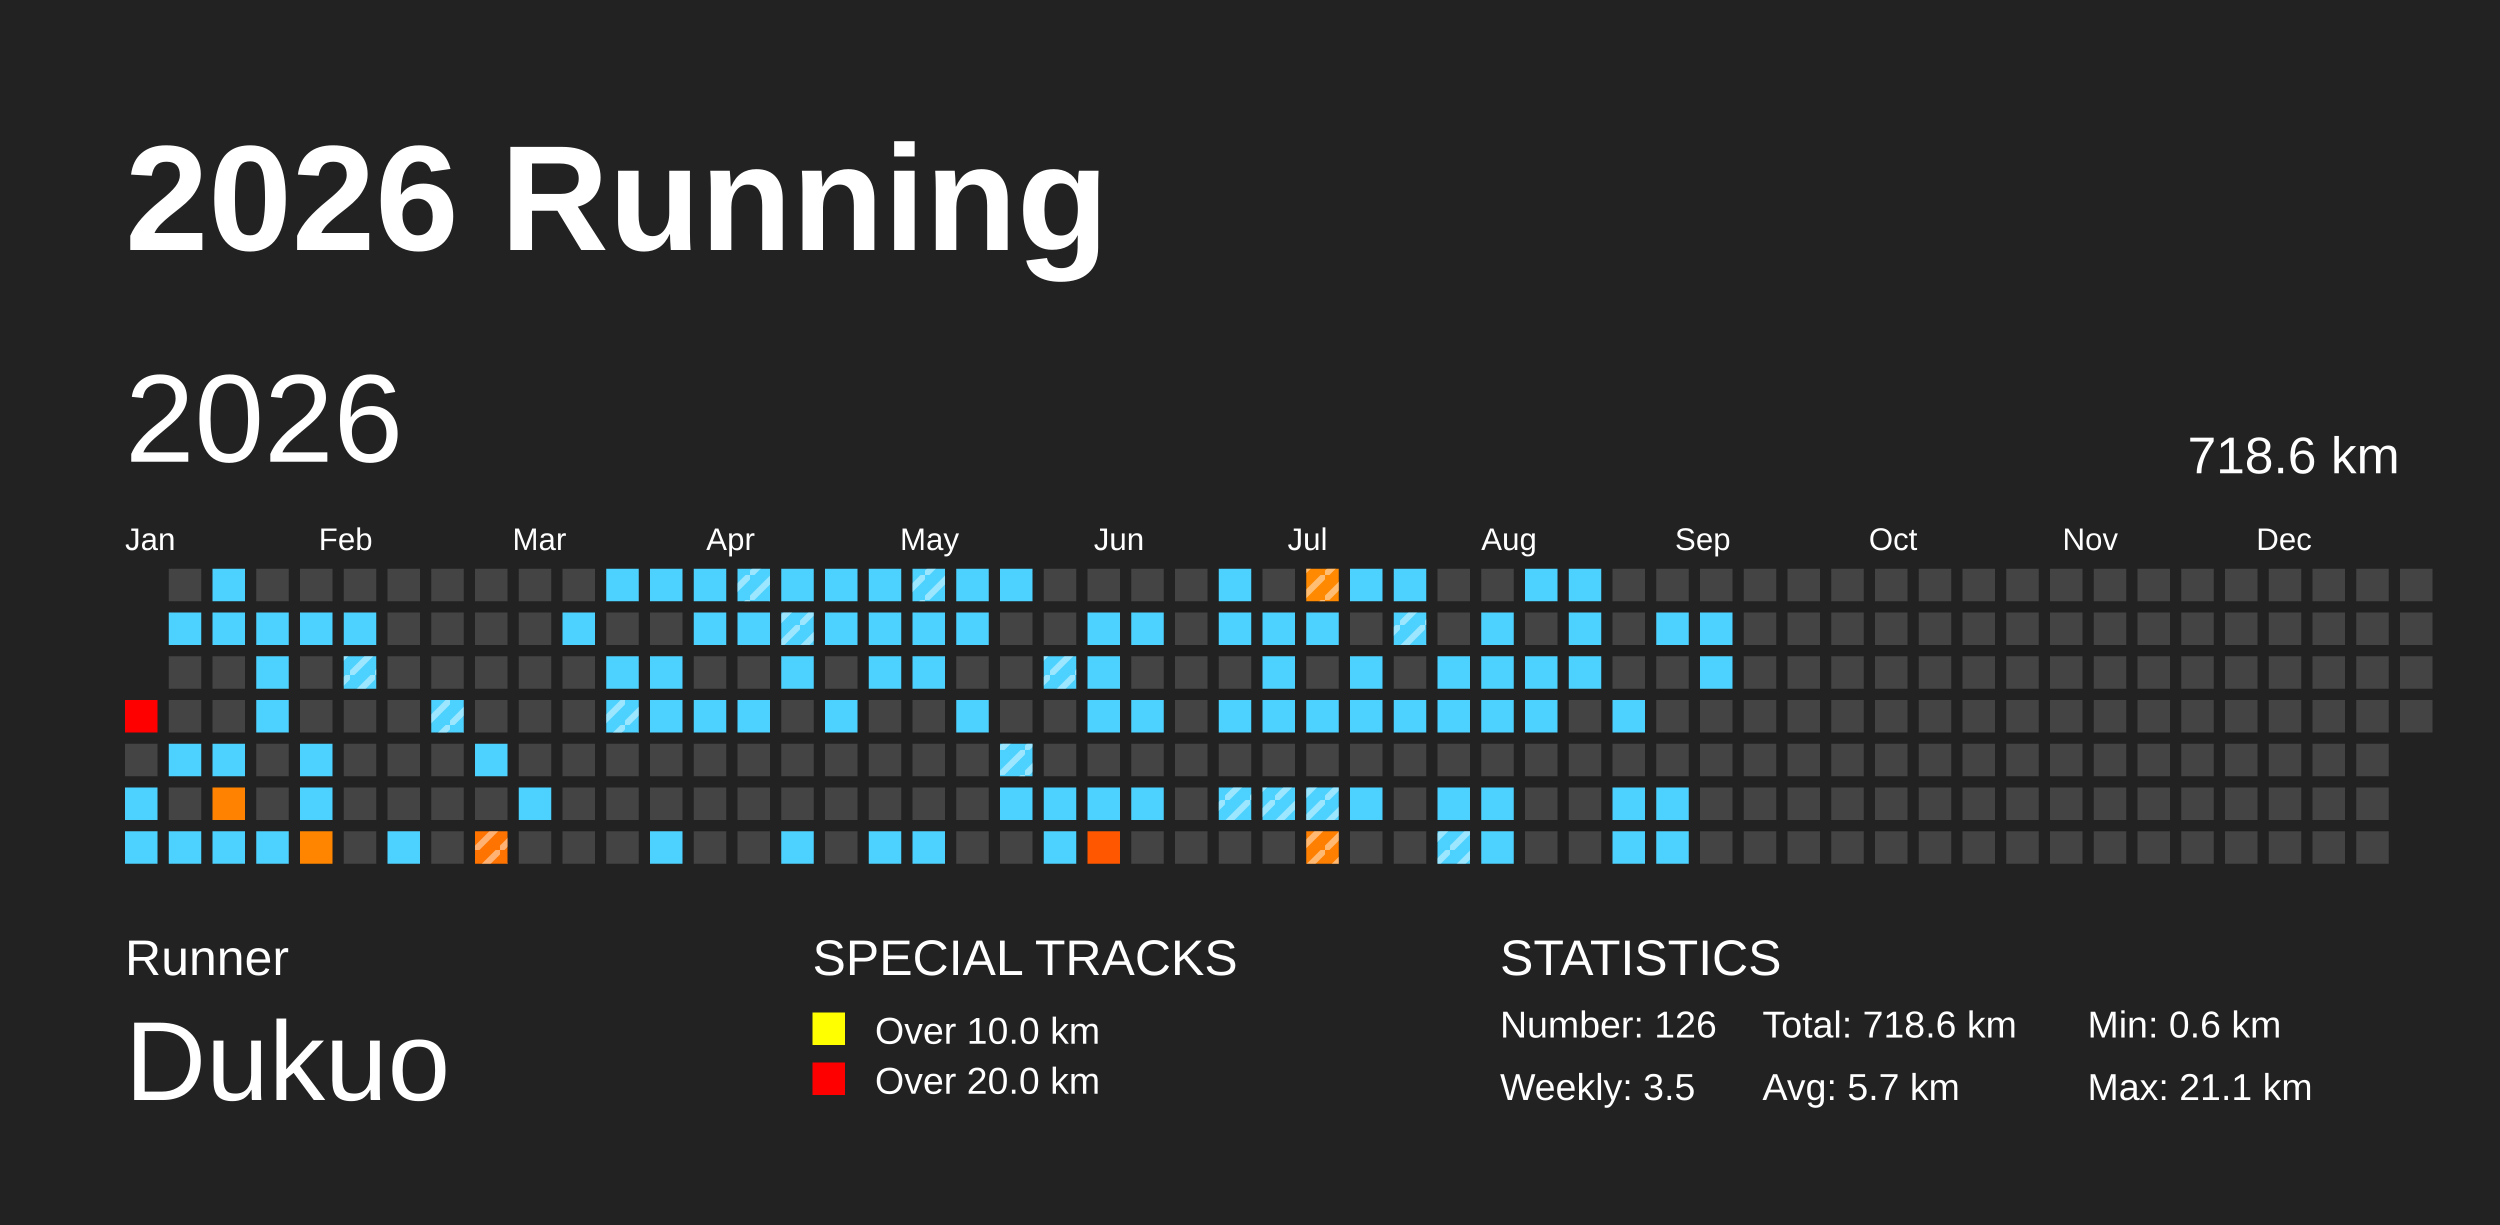
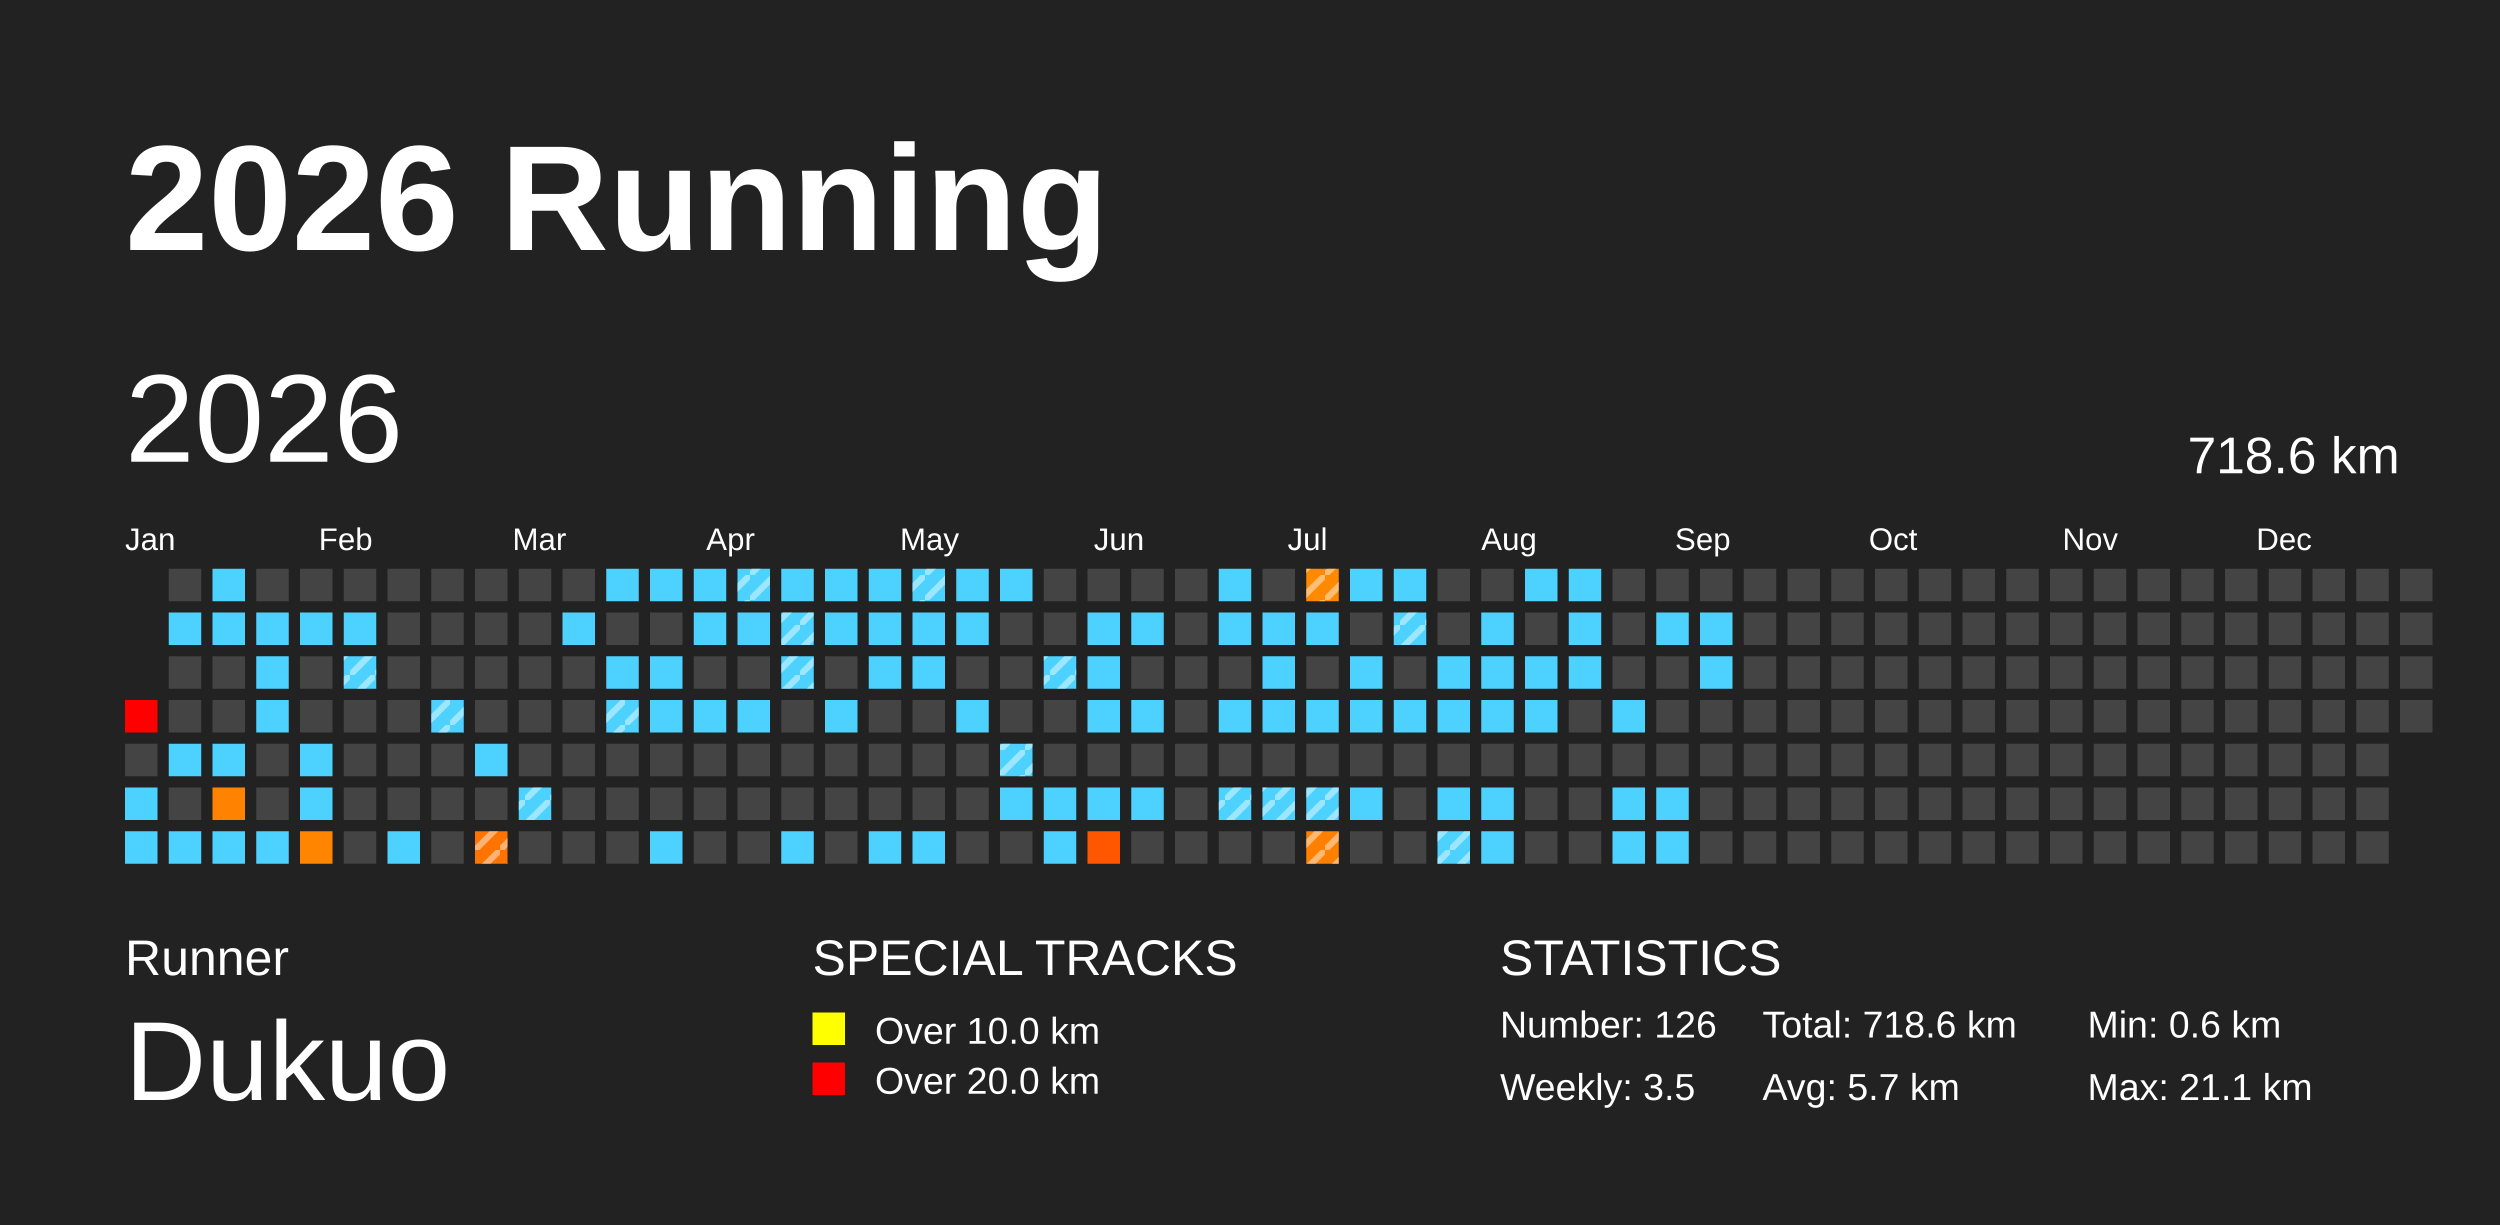
<svg xmlns="http://www.w3.org/2000/svg" baseProfile="full" height="98mm" version="1.1" viewBox="0,0,200,98" width="200mm">
  <defs>
    <pattern height="2" id="indoor-stripe" patternUnits="userSpaceOnUse" width="2">
      <line stroke="white" stroke-opacity="0.45" stroke-width="0.5" x1="0" x2="2" y1="2" y2="0" />
    </pattern>
  </defs>
  <rect fill="#222222" height="98" width="200" x="0" y="0" />
  <text fill="#FFFFFF" style="font-size:12px; font-family:Arial; font-weight:bold;" x="10" y="20">2026 Running</text>
  <text fill="#FFFFFF" style="font-size:4px; font-family:Arial" x="10" y="78">Runner</text>
  <text fill="#FFFFFF" style="font-size:9px; font-family:Arial" x="10" y="88">Dukuo</text>
  <text fill="#FFFFFF" style="font-size:4px; font-family:Arial" x="65" y="78">SPECIAL TRACKS</text>
  <rect fill="yellow" height="2.6" width="2.6" x="65" y="81" />
  <text fill="#FFFFFF" style="font-size:3px; font-family:Arial" x="70" y="83.5">Over 10.0 km</text>
  <rect fill="red" height="2.6" width="2.6" x="65" y="85" />
  <text fill="#FFFFFF" style="font-size:3px; font-family:Arial" x="70" y="87.5">Over 20.0 km</text>
  <text fill="#FFFFFF" style="font-size:4px; font-family:Arial" x="120" y="78">STATISTICS</text>
  <text fill="#FFFFFF" style="font-size:3px; font-family:Arial" x="120" y="83">Number: 126</text>
  <text fill="#FFFFFF" style="font-size:3px; font-family:Arial" x="120" y="88">Weekly: 3.5</text>
  <text fill="#FFFFFF" style="font-size:3px; font-family:Arial" x="141" y="83">Total: 718.6 km</text>
  <text fill="#FFFFFF" style="font-size:3px; font-family:Arial" x="141" y="88">Avg: 5.7 km</text>
  <text fill="#FFFFFF" style="font-size:3px; font-family:Arial" x="167" y="83">Min: 0.6 km</text>
  <text fill="#FFFFFF" style="font-size:3px; font-family:Arial" x="167" y="88">Max: 21.1 km</text>
  <text dominant-baseline="hanging" fill="#FFFFFF" style="font-size:10.0px; font-family:Arial;" x="10" y="30">2026</text>
  <text dominant-baseline="hanging" fill="#FFFFFF" style="font-size:4.125px; font-family:Arial;" x="175" y="35">718.6 km</text>
  <text fill="#FFFFFF" style="font-size:2.5px; font-family:Arial" x="10.0" y="44">Jan</text>
  <text fill="#FFFFFF" style="font-size:2.5px; font-family:Arial" x="25.5" y="44">Feb</text>
  <text fill="#FFFFFF" style="font-size:2.5px; font-family:Arial" x="41.0" y="44">Mar</text>
  <text fill="#FFFFFF" style="font-size:2.5px; font-family:Arial" x="56.5" y="44">Apr</text>
  <text fill="#FFFFFF" style="font-size:2.5px; font-family:Arial" x="72.0" y="44">May</text>
  <text fill="#FFFFFF" style="font-size:2.5px; font-family:Arial" x="87.5" y="44">Jun</text>
  <text fill="#FFFFFF" style="font-size:2.5px; font-family:Arial" x="103.0" y="44">Jul</text>
  <text fill="#FFFFFF" style="font-size:2.5px; font-family:Arial" x="118.5" y="44">Aug</text>
  <text fill="#FFFFFF" style="font-size:2.5px; font-family:Arial" x="134.0" y="44">Sep</text>
  <text fill="#FFFFFF" style="font-size:2.5px; font-family:Arial" x="149.5" y="44">Oct</text>
  <text fill="#FFFFFF" style="font-size:2.5px; font-family:Arial" x="165.0" y="44">Nov</text>
  <text fill="#FFFFFF" style="font-size:2.5px; font-family:Arial" x="180.5" y="44">Dec</text>
  <rect fill="red" height="2.6" width="2.6" x="10.0" y="56.0" />
  <rect fill="#444444" height="2.6" width="2.6" x="10.0" y="59.5" />
  <rect fill="#4dd2ff" height="2.6" width="2.6" x="10.0" y="63.0" />
  <rect fill="#4dd2ff" height="2.6" width="2.6" x="10.0" y="66.5" />
  <rect fill="#444444" height="2.6" width="2.6" x="13.5" y="45.5" />
  <rect fill="#4dd2ff" height="2.6" width="2.6" x="13.5" y="49.0" />
  <rect fill="#444444" height="2.6" width="2.6" x="13.5" y="52.5" />
  <rect fill="#444444" height="2.6" width="2.6" x="13.5" y="56.0" />
  <rect fill="#4dd2ff" height="2.6" width="2.6" x="13.5" y="59.5" />
  <rect fill="#444444" height="2.6" width="2.6" x="13.5" y="63.0" />
  <rect fill="#4dd2ff" height="2.6" width="2.6" x="13.5" y="66.5" />
  <rect fill="#4dd2ff" height="2.6" width="2.6" x="17.0" y="45.5" />
  <rect fill="#4dd2ff" height="2.6" width="2.6" x="17.0" y="49.0" />
  <rect fill="#444444" height="2.6" width="2.6" x="17.0" y="52.5" />
  <rect fill="#444444" height="2.6" width="2.6" x="17.0" y="56.0" />
  <rect fill="#4dd2ff" height="2.6" width="2.6" x="17.0" y="59.5" />
  <rect fill="#ff8300" height="2.6" width="2.6" x="17.0" y="63.0" />
  <rect fill="#4dd2ff" height="2.6" width="2.6" x="17.0" y="66.5" />
  <rect fill="#444444" height="2.6" width="2.6" x="20.5" y="45.5" />
  <rect fill="#4dd2ff" height="2.6" width="2.6" x="20.5" y="49.0" />
  <rect fill="#4dd2ff" height="2.6" width="2.6" x="20.5" y="52.5" />
  <rect fill="#4dd2ff" height="2.6" width="2.6" x="20.5" y="56.0" />
  <rect fill="#444444" height="2.6" width="2.6" x="20.5" y="59.5" />
  <rect fill="#444444" height="2.6" width="2.6" x="20.5" y="63.0" />
  <rect fill="#4dd2ff" height="2.6" width="2.6" x="20.5" y="66.5" />
  <rect fill="#444444" height="2.6" width="2.6" x="24.0" y="45.5" />
  <rect fill="#4dd2ff" height="2.6" width="2.6" x="24.0" y="49.0" />
  <rect fill="#444444" height="2.6" width="2.6" x="24.0" y="52.5" />
  <rect fill="#444444" height="2.6" width="2.6" x="24.0" y="56.0" />
  <rect fill="#4dd2ff" height="2.6" width="2.6" x="24.0" y="59.5" />
  <rect fill="#4dd2ff" height="2.6" width="2.6" x="24.0" y="63.0" />
  <rect fill="#ff8500" height="2.6" width="2.6" x="24.0" y="66.5" />
  <rect fill="#444444" height="2.6" width="2.6" x="27.5" y="45.5" />
  <rect fill="#4dd2ff" height="2.6" width="2.6" x="27.5" y="49.0" />
  <rect fill="#4dd2ff" height="2.6" width="2.6" x="27.5" y="52.5" />
  <rect fill="url(#indoor-stripe)" height="2.6" style="pointer-events: none;" width="2.6" x="27.5" y="52.5" />
  <rect fill="#444444" height="2.6" width="2.6" x="27.5" y="56.0" />
  <rect fill="#444444" height="2.6" width="2.6" x="27.5" y="59.5" />
  <rect fill="#444444" height="2.6" width="2.6" x="27.5" y="63.0" />
  <rect fill="#444444" height="2.6" width="2.6" x="27.5" y="66.5" />
  <rect fill="#444444" height="2.6" width="2.6" x="31.0" y="45.5" />
  <rect fill="#444444" height="2.6" width="2.6" x="31.0" y="49.0" />
  <rect fill="#444444" height="2.6" width="2.6" x="31.0" y="52.5" />
  <rect fill="#444444" height="2.6" width="2.6" x="31.0" y="56.0" />
  <rect fill="#444444" height="2.6" width="2.6" x="31.0" y="59.5" />
  <rect fill="#444444" height="2.6" width="2.6" x="31.0" y="63.0" />
  <rect fill="#4dd2ff" height="2.6" width="2.6" x="31.0" y="66.5" />
  <rect fill="#444444" height="2.6" width="2.6" x="34.5" y="45.5" />
  <rect fill="#444444" height="2.6" width="2.6" x="34.5" y="49.0" />
  <rect fill="#444444" height="2.6" width="2.6" x="34.5" y="52.5" />
  <rect fill="#4dd2ff" height="2.6" width="2.6" x="34.5" y="56.0" />
  <rect fill="url(#indoor-stripe)" height="2.6" style="pointer-events: none;" width="2.6" x="34.5" y="56.0" />
  <rect fill="#444444" height="2.6" width="2.6" x="34.5" y="59.5" />
  <rect fill="#444444" height="2.6" width="2.6" x="34.5" y="63.0" />
  <rect fill="#444444" height="2.6" width="2.6" x="34.5" y="66.5" />
  <rect fill="#444444" height="2.6" width="2.6" x="38.0" y="45.5" />
  <rect fill="#444444" height="2.6" width="2.6" x="38.0" y="49.0" />
  <rect fill="#444444" height="2.6" width="2.6" x="38.0" y="52.5" />
  <rect fill="#444444" height="2.6" width="2.6" x="38.0" y="56.0" />
  <rect fill="#4dd2ff" height="2.6" width="2.6" x="38.0" y="59.5" />
  <rect fill="#444444" height="2.6" width="2.6" x="38.0" y="63.0" />
  <rect fill="#ff7300" height="2.6" width="2.6" x="38.0" y="66.5" />
  <rect fill="url(#indoor-stripe)" height="2.6" style="pointer-events: none;" width="2.6" x="38.0" y="66.5" />
  <rect fill="#444444" height="2.6" width="2.6" x="41.5" y="45.5" />
  <rect fill="#444444" height="2.6" width="2.6" x="41.5" y="49.0" />
  <rect fill="#444444" height="2.6" width="2.6" x="41.5" y="52.5" />
  <rect fill="#444444" height="2.6" width="2.6" x="41.5" y="56.0" />
  <rect fill="#444444" height="2.6" width="2.6" x="41.5" y="59.5" />
  <rect fill="#4dd2ff" height="2.6" width="2.6" x="41.5" y="63.0" />
+   <rect fill="url(#indoor-stripe)" height="2.6" style="pointer-events: none;" width="2.6" x="41.5" y="63.0" />
  <rect fill="#444444" height="2.6" width="2.6" x="41.5" y="66.5" />
  <rect fill="#444444" height="2.6" width="2.6" x="45.0" y="45.5" />
  <rect fill="#4dd2ff" height="2.6" width="2.6" x="45.0" y="49.0" />
  <rect fill="#444444" height="2.6" width="2.6" x="45.0" y="52.5" />
  <rect fill="#444444" height="2.6" width="2.6" x="45.0" y="56.0" />
  <rect fill="#444444" height="2.6" width="2.6" x="45.0" y="59.5" />
  <rect fill="#444444" height="2.6" width="2.6" x="45.0" y="63.0" />
  <rect fill="#444444" height="2.6" width="2.6" x="45.0" y="66.5" />
  <rect fill="#4dd2ff" height="2.6" width="2.6" x="48.5" y="45.5" />
  <rect fill="#444444" height="2.6" width="2.6" x="48.5" y="49.0" />
  <rect fill="#4dd2ff" height="2.6" width="2.6" x="48.5" y="52.5" />
  <rect fill="#4dd2ff" height="2.6" width="2.6" x="48.5" y="56.0" />
  <rect fill="url(#indoor-stripe)" height="2.6" style="pointer-events: none;" width="2.6" x="48.5" y="56.0" />
  <rect fill="#444444" height="2.6" width="2.6" x="48.5" y="59.5" />
  <rect fill="#444444" height="2.6" width="2.6" x="48.5" y="63.0" />
  <rect fill="#444444" height="2.6" width="2.6" x="48.5" y="66.5" />
  <rect fill="#4dd2ff" height="2.6" width="2.6" x="52.0" y="45.5" />
  <rect fill="#444444" height="2.6" width="2.6" x="52.0" y="49.0" />
  <rect fill="#4dd2ff" height="2.6" width="2.6" x="52.0" y="52.5" />
  <rect fill="#4dd2ff" height="2.6" width="2.6" x="52.0" y="56.0" />
  <rect fill="#444444" height="2.6" width="2.6" x="52.0" y="59.5" />
  <rect fill="#444444" height="2.6" width="2.6" x="52.0" y="63.0" />
  <rect fill="#4dd2ff" height="2.6" width="2.6" x="52.0" y="66.5" />
  <rect fill="#4dd2ff" height="2.6" width="2.6" x="55.5" y="45.5" />
  <rect fill="#4dd2ff" height="2.6" width="2.6" x="55.5" y="49.0" />
  <rect fill="#444444" height="2.6" width="2.6" x="55.5" y="52.5" />
  <rect fill="#4dd2ff" height="2.6" width="2.6" x="55.5" y="56.0" />
  <rect fill="#444444" height="2.6" width="2.6" x="55.5" y="59.5" />
  <rect fill="#444444" height="2.6" width="2.6" x="55.5" y="63.0" />
  <rect fill="#444444" height="2.6" width="2.6" x="55.5" y="66.5" />
  <rect fill="#4dd2ff" height="2.6" width="2.6" x="59.0" y="45.5" />
  <rect fill="url(#indoor-stripe)" height="2.6" style="pointer-events: none;" width="2.6" x="59.0" y="45.5" />
  <rect fill="#4dd2ff" height="2.6" width="2.6" x="59.0" y="49.0" />
  <rect fill="#444444" height="2.6" width="2.6" x="59.0" y="52.5" />
  <rect fill="#4dd2ff" height="2.6" width="2.6" x="59.0" y="56.0" />
  <rect fill="#444444" height="2.6" width="2.6" x="59.0" y="59.5" />
  <rect fill="#444444" height="2.6" width="2.6" x="59.0" y="63.0" />
  <rect fill="#444444" height="2.6" width="2.6" x="59.0" y="66.5" />
  <rect fill="#4dd2ff" height="2.6" width="2.6" x="62.5" y="45.5" />
  <rect fill="#4dd2ff" height="2.6" width="2.6" x="62.5" y="49.0" />
  <rect fill="url(#indoor-stripe)" height="2.6" style="pointer-events: none;" width="2.6" x="62.5" y="49.0" />
  <rect fill="#4dd2ff" height="2.6" width="2.6" x="62.5" y="52.5" />
+   <rect fill="url(#indoor-stripe)" height="2.6" style="pointer-events: none;" width="2.6" x="62.5" y="52.5" />
  <rect fill="#444444" height="2.6" width="2.6" x="62.5" y="56.0" />
  <rect fill="#444444" height="2.6" width="2.6" x="62.5" y="59.5" />
  <rect fill="#444444" height="2.6" width="2.6" x="62.5" y="63.0" />
  <rect fill="#4dd2ff" height="2.6" width="2.6" x="62.5" y="66.5" />
  <rect fill="#4dd2ff" height="2.6" width="2.6" x="66.0" y="45.5" />
  <rect fill="#4dd2ff" height="2.6" width="2.6" x="66.0" y="49.0" />
  <rect fill="#444444" height="2.6" width="2.6" x="66.0" y="52.5" />
  <rect fill="#4dd2ff" height="2.6" width="2.6" x="66.0" y="56.0" />
  <rect fill="#444444" height="2.6" width="2.6" x="66.0" y="59.5" />
  <rect fill="#444444" height="2.6" width="2.6" x="66.0" y="63.0" />
  <rect fill="#444444" height="2.6" width="2.6" x="66.0" y="66.5" />
  <rect fill="#4dd2ff" height="2.6" width="2.6" x="69.5" y="45.5" />
  <rect fill="#4dd2ff" height="2.6" width="2.6" x="69.5" y="49.0" />
  <rect fill="#4dd2ff" height="2.6" width="2.6" x="69.5" y="52.5" />
  <rect fill="#444444" height="2.6" width="2.6" x="69.5" y="56.0" />
  <rect fill="#444444" height="2.6" width="2.6" x="69.5" y="59.5" />
  <rect fill="#444444" height="2.6" width="2.6" x="69.5" y="63.0" />
  <rect fill="#4dd2ff" height="2.6" width="2.6" x="69.5" y="66.5" />
  <rect fill="#4dd2ff" height="2.6" width="2.6" x="73.0" y="45.5" />
  <rect fill="url(#indoor-stripe)" height="2.6" style="pointer-events: none;" width="2.6" x="73.0" y="45.5" />
  <rect fill="#4dd2ff" height="2.6" width="2.6" x="73.0" y="49.0" />
  <rect fill="#4dd2ff" height="2.6" width="2.6" x="73.0" y="52.5" />
  <rect fill="#444444" height="2.6" width="2.6" x="73.0" y="56.0" />
  <rect fill="#444444" height="2.6" width="2.6" x="73.0" y="59.5" />
  <rect fill="#444444" height="2.6" width="2.6" x="73.0" y="63.0" />
  <rect fill="#4dd2ff" height="2.6" width="2.6" x="73.0" y="66.5" />
  <rect fill="#4dd2ff" height="2.6" width="2.6" x="76.5" y="45.5" />
  <rect fill="#4dd2ff" height="2.6" width="2.6" x="76.5" y="49.0" />
  <rect fill="#444444" height="2.6" width="2.6" x="76.5" y="52.5" />
  <rect fill="#4dd2ff" height="2.6" width="2.6" x="76.5" y="56.0" />
  <rect fill="#444444" height="2.6" width="2.6" x="76.5" y="59.5" />
  <rect fill="#444444" height="2.6" width="2.6" x="76.5" y="63.0" />
  <rect fill="#444444" height="2.6" width="2.6" x="76.5" y="66.5" />
  <rect fill="#4dd2ff" height="2.6" width="2.6" x="80.0" y="45.5" />
  <rect fill="#444444" height="2.6" width="2.6" x="80.0" y="49.0" />
  <rect fill="#444444" height="2.6" width="2.6" x="80.0" y="52.5" />
  <rect fill="#444444" height="2.6" width="2.6" x="80.0" y="56.0" />
  <rect fill="#4dd2ff" height="2.6" width="2.6" x="80.0" y="59.5" />
  <rect fill="url(#indoor-stripe)" height="2.6" style="pointer-events: none;" width="2.6" x="80.0" y="59.5" />
  <rect fill="#4dd2ff" height="2.6" width="2.6" x="80.0" y="63.0" />
  <rect fill="#444444" height="2.6" width="2.6" x="80.0" y="66.5" />
  <rect fill="#444444" height="2.6" width="2.6" x="83.5" y="45.5" />
  <rect fill="#444444" height="2.6" width="2.6" x="83.5" y="49.0" />
  <rect fill="#4dd2ff" height="2.6" width="2.6" x="83.5" y="52.5" />
  <rect fill="url(#indoor-stripe)" height="2.6" style="pointer-events: none;" width="2.6" x="83.5" y="52.5" />
  <rect fill="#444444" height="2.6" width="2.6" x="83.5" y="56.0" />
  <rect fill="#444444" height="2.6" width="2.6" x="83.5" y="59.5" />
  <rect fill="#4dd2ff" height="2.6" width="2.6" x="83.5" y="63.0" />
  <rect fill="#4dd2ff" height="2.6" width="2.6" x="83.5" y="66.5" />
  <rect fill="#444444" height="2.6" width="2.6" x="87.0" y="45.5" />
  <rect fill="#4dd2ff" height="2.6" width="2.6" x="87.0" y="49.0" />
  <rect fill="#4dd2ff" height="2.6" width="2.6" x="87.0" y="52.5" />
  <rect fill="#4dd2ff" height="2.6" width="2.6" x="87.0" y="56.0" />
  <rect fill="#444444" height="2.6" width="2.6" x="87.0" y="59.5" />
  <rect fill="#4dd2ff" height="2.6" width="2.6" x="87.0" y="63.0" />
  <rect fill="#ff5700" height="2.6" width="2.6" x="87.0" y="66.5" />
  <rect fill="#444444" height="2.6" width="2.6" x="90.5" y="45.5" />
  <rect fill="#4dd2ff" height="2.6" width="2.6" x="90.5" y="49.0" />
  <rect fill="#444444" height="2.6" width="2.6" x="90.5" y="52.5" />
  <rect fill="#4dd2ff" height="2.6" width="2.6" x="90.5" y="56.0" />
  <rect fill="#444444" height="2.6" width="2.6" x="90.5" y="59.5" />
  <rect fill="#4dd2ff" height="2.6" width="2.6" x="90.5" y="63.0" />
  <rect fill="#444444" height="2.6" width="2.6" x="90.5" y="66.5" />
  <rect fill="#444444" height="2.6" width="2.6" x="94.0" y="45.5" />
  <rect fill="#444444" height="2.6" width="2.6" x="94.0" y="49.0" />
  <rect fill="#444444" height="2.6" width="2.6" x="94.0" y="52.5" />
  <rect fill="#444444" height="2.6" width="2.6" x="94.0" y="56.0" />
  <rect fill="#444444" height="2.6" width="2.6" x="94.0" y="59.5" />
  <rect fill="#444444" height="2.6" width="2.6" x="94.0" y="63.0" />
  <rect fill="#444444" height="2.6" width="2.6" x="94.0" y="66.5" />
  <rect fill="#4dd2ff" height="2.6" width="2.6" x="97.5" y="45.5" />
  <rect fill="#4dd2ff" height="2.6" width="2.6" x="97.5" y="49.0" />
  <rect fill="#444444" height="2.6" width="2.6" x="97.5" y="52.5" />
  <rect fill="#4dd2ff" height="2.6" width="2.6" x="97.5" y="56.0" />
  <rect fill="#444444" height="2.6" width="2.6" x="97.5" y="59.5" />
  <rect fill="#4dd2ff" height="2.6" width="2.6" x="97.5" y="63.0" />
  <rect fill="url(#indoor-stripe)" height="2.6" style="pointer-events: none;" width="2.6" x="97.5" y="63.0" />
  <rect fill="#444444" height="2.6" width="2.6" x="97.5" y="66.5" />
  <rect fill="#444444" height="2.6" width="2.6" x="101.0" y="45.5" />
  <rect fill="#4dd2ff" height="2.6" width="2.6" x="101.0" y="49.0" />
  <rect fill="#4dd2ff" height="2.6" width="2.6" x="101.0" y="52.5" />
  <rect fill="#4dd2ff" height="2.6" width="2.6" x="101.0" y="56.0" />
  <rect fill="#444444" height="2.6" width="2.6" x="101.0" y="59.5" />
  <rect fill="#4dd2ff" height="2.6" width="2.6" x="101.0" y="63.0" />
  <rect fill="url(#indoor-stripe)" height="2.6" style="pointer-events: none;" width="2.6" x="101.0" y="63.0" />
  <rect fill="#444444" height="2.6" width="2.6" x="101.0" y="66.5" />
  <rect fill="#ff8900" height="2.6" width="2.6" x="104.5" y="45.5" />
  <rect fill="url(#indoor-stripe)" height="2.6" style="pointer-events: none;" width="2.6" x="104.5" y="45.5" />
  <rect fill="#4dd2ff" height="2.6" width="2.6" x="104.5" y="49.0" />
  <rect fill="#444444" height="2.6" width="2.6" x="104.5" y="52.5" />
  <rect fill="#4dd2ff" height="2.6" width="2.6" x="104.5" y="56.0" />
  <rect fill="#444444" height="2.6" width="2.6" x="104.5" y="59.5" />
  <rect fill="#4dd2ff" height="2.6" width="2.6" x="104.5" y="63.0" />
  <rect fill="url(#indoor-stripe)" height="2.6" style="pointer-events: none;" width="2.6" x="104.5" y="63.0" />
  <rect fill="#ff8000" height="2.6" width="2.6" x="104.5" y="66.5" />
  <rect fill="url(#indoor-stripe)" height="2.6" style="pointer-events: none;" width="2.6" x="104.5" y="66.5" />
  <rect fill="#4dd2ff" height="2.6" width="2.6" x="108.0" y="45.5" />
  <rect fill="#444444" height="2.6" width="2.6" x="108.0" y="49.0" />
  <rect fill="#4dd2ff" height="2.6" width="2.6" x="108.0" y="52.5" />
  <rect fill="#4dd2ff" height="2.6" width="2.6" x="108.0" y="56.0" />
  <rect fill="#444444" height="2.6" width="2.6" x="108.0" y="59.5" />
  <rect fill="#4dd2ff" height="2.6" width="2.6" x="108.0" y="63.0" />
  <rect fill="#444444" height="2.6" width="2.6" x="108.0" y="66.5" />
  <rect fill="#4dd2ff" height="2.6" width="2.6" x="111.5" y="45.5" />
  <rect fill="#4dd2ff" height="2.6" width="2.6" x="111.5" y="49.0" />
  <rect fill="url(#indoor-stripe)" height="2.6" style="pointer-events: none;" width="2.6" x="111.5" y="49.0" />
  <rect fill="#444444" height="2.6" width="2.6" x="111.5" y="52.5" />
  <rect fill="#4dd2ff" height="2.6" width="2.6" x="111.5" y="56.0" />
  <rect fill="#444444" height="2.6" width="2.6" x="111.5" y="59.5" />
  <rect fill="#444444" height="2.6" width="2.6" x="111.5" y="63.0" />
  <rect fill="#444444" height="2.6" width="2.6" x="111.5" y="66.5" />
  <rect fill="#444444" height="2.6" width="2.6" x="115.0" y="45.5" />
  <rect fill="#444444" height="2.6" width="2.6" x="115.0" y="49.0" />
  <rect fill="#4dd2ff" height="2.6" width="2.6" x="115.0" y="52.5" />
  <rect fill="#4dd2ff" height="2.6" width="2.6" x="115.0" y="56.0" />
  <rect fill="#444444" height="2.6" width="2.6" x="115.0" y="59.5" />
  <rect fill="#4dd2ff" height="2.6" width="2.6" x="115.0" y="63.0" />
  <rect fill="#4dd2ff" height="2.6" width="2.6" x="115.0" y="66.5" />
  <rect fill="url(#indoor-stripe)" height="2.6" style="pointer-events: none;" width="2.6" x="115.0" y="66.5" />
  <rect fill="#444444" height="2.6" width="2.6" x="118.5" y="45.5" />
  <rect fill="#4dd2ff" height="2.6" width="2.6" x="118.5" y="49.0" />
  <rect fill="#4dd2ff" height="2.6" width="2.6" x="118.5" y="52.5" />
  <rect fill="#4dd2ff" height="2.6" width="2.6" x="118.5" y="56.0" />
  <rect fill="#444444" height="2.6" width="2.6" x="118.5" y="59.5" />
  <rect fill="#4dd2ff" height="2.6" width="2.6" x="118.5" y="63.0" />
  <rect fill="#4dd2ff" height="2.6" width="2.6" x="118.5" y="66.5" />
  <rect fill="#4dd2ff" height="2.6" width="2.6" x="122.0" y="45.5" />
  <rect fill="#444444" height="2.6" width="2.6" x="122.0" y="49.0" />
  <rect fill="#4dd2ff" height="2.6" width="2.6" x="122.0" y="52.5" />
  <rect fill="#4dd2ff" height="2.6" width="2.6" x="122.0" y="56.0" />
  <rect fill="#444444" height="2.6" width="2.6" x="122.0" y="59.5" />
  <rect fill="#444444" height="2.6" width="2.6" x="122.0" y="63.0" />
  <rect fill="#444444" height="2.6" width="2.6" x="122.0" y="66.5" />
  <rect fill="#4dd2ff" height="2.6" width="2.6" x="125.5" y="45.5" />
  <rect fill="#4dd2ff" height="2.6" width="2.6" x="125.5" y="49.0" />
  <rect fill="#4dd2ff" height="2.6" width="2.6" x="125.5" y="52.5" />
  <rect fill="#444444" height="2.6" width="2.6" x="125.5" y="56.0" />
  <rect fill="#444444" height="2.6" width="2.6" x="125.5" y="59.5" />
  <rect fill="#444444" height="2.6" width="2.6" x="125.5" y="63.0" />
  <rect fill="#444444" height="2.6" width="2.6" x="125.5" y="66.5" />
  <rect fill="#444444" height="2.6" width="2.6" x="129.0" y="45.5" />
  <rect fill="#444444" height="2.6" width="2.6" x="129.0" y="49.0" />
  <rect fill="#444444" height="2.6" width="2.6" x="129.0" y="52.5" />
  <rect fill="#4dd2ff" height="2.6" width="2.6" x="129.0" y="56.0" />
  <rect fill="#444444" height="2.6" width="2.6" x="129.0" y="59.5" />
  <rect fill="#4dd2ff" height="2.6" width="2.6" x="129.0" y="63.0" />
  <rect fill="#4dd2ff" height="2.6" width="2.6" x="129.0" y="66.5" />
  <rect fill="#444444" height="2.6" width="2.6" x="132.5" y="45.5" />
  <rect fill="#4dd2ff" height="2.6" width="2.6" x="132.5" y="49.0" />
  <rect fill="#444444" height="2.6" width="2.6" x="132.5" y="52.5" />
  <rect fill="#444444" height="2.6" width="2.6" x="132.5" y="56.0" />
  <rect fill="#444444" height="2.6" width="2.6" x="132.5" y="59.5" />
  <rect fill="#4dd2ff" height="2.6" width="2.6" x="132.5" y="63.0" />
  <rect fill="#4dd2ff" height="2.6" width="2.6" x="132.5" y="66.5" />
  <rect fill="#444444" height="2.6" width="2.6" x="136.0" y="45.5" />
  <rect fill="#4dd2ff" height="2.6" width="2.6" x="136.0" y="49.0" />
  <rect fill="#4dd2ff" height="2.6" width="2.6" x="136.0" y="52.5" />
  <rect fill="#444444" height="2.6" width="2.6" x="136.0" y="56.0" />
  <rect fill="#444444" height="2.6" width="2.6" x="136.0" y="59.5" />
  <rect fill="#444444" height="2.6" width="2.6" x="136.0" y="63.0" />
  <rect fill="#444444" height="2.6" width="2.6" x="136.0" y="66.5" />
  <rect fill="#444444" height="2.6" width="2.6" x="139.5" y="45.5" />
  <rect fill="#444444" height="2.6" width="2.6" x="139.5" y="49.0" />
  <rect fill="#444444" height="2.6" width="2.6" x="139.5" y="52.5" />
  <rect fill="#444444" height="2.6" width="2.6" x="139.5" y="56.0" />
  <rect fill="#444444" height="2.6" width="2.6" x="139.5" y="59.5" />
  <rect fill="#444444" height="2.6" width="2.6" x="139.5" y="63.0" />
  <rect fill="#444444" height="2.6" width="2.6" x="139.5" y="66.5" />
  <rect fill="#444444" height="2.6" width="2.6" x="143.0" y="45.5" />
  <rect fill="#444444" height="2.6" width="2.6" x="143.0" y="49.0" />
  <rect fill="#444444" height="2.6" width="2.6" x="143.0" y="52.5" />
  <rect fill="#444444" height="2.6" width="2.6" x="143.0" y="56.0" />
  <rect fill="#444444" height="2.6" width="2.6" x="143.0" y="59.5" />
  <rect fill="#444444" height="2.6" width="2.6" x="143.0" y="63.0" />
  <rect fill="#444444" height="2.6" width="2.6" x="143.0" y="66.5" />
  <rect fill="#444444" height="2.6" width="2.6" x="146.5" y="45.5" />
  <rect fill="#444444" height="2.6" width="2.6" x="146.5" y="49.0" />
  <rect fill="#444444" height="2.6" width="2.6" x="146.5" y="52.5" />
  <rect fill="#444444" height="2.6" width="2.6" x="146.5" y="56.0" />
  <rect fill="#444444" height="2.6" width="2.6" x="146.5" y="59.5" />
  <rect fill="#444444" height="2.6" width="2.6" x="146.5" y="63.0" />
  <rect fill="#444444" height="2.6" width="2.6" x="146.5" y="66.5" />
  <rect fill="#444444" height="2.6" width="2.6" x="150.0" y="45.5" />
  <rect fill="#444444" height="2.6" width="2.6" x="150.0" y="49.0" />
  <rect fill="#444444" height="2.6" width="2.6" x="150.0" y="52.5" />
  <rect fill="#444444" height="2.6" width="2.6" x="150.0" y="56.0" />
  <rect fill="#444444" height="2.6" width="2.6" x="150.0" y="59.5" />
  <rect fill="#444444" height="2.6" width="2.6" x="150.0" y="63.0" />
  <rect fill="#444444" height="2.6" width="2.6" x="150.0" y="66.5" />
  <rect fill="#444444" height="2.6" width="2.6" x="153.5" y="45.5" />
  <rect fill="#444444" height="2.6" width="2.6" x="153.5" y="49.0" />
  <rect fill="#444444" height="2.6" width="2.6" x="153.5" y="52.5" />
  <rect fill="#444444" height="2.6" width="2.6" x="153.5" y="56.0" />
  <rect fill="#444444" height="2.6" width="2.6" x="153.5" y="59.5" />
  <rect fill="#444444" height="2.6" width="2.6" x="153.5" y="63.0" />
  <rect fill="#444444" height="2.6" width="2.6" x="153.5" y="66.5" />
  <rect fill="#444444" height="2.6" width="2.6" x="157.0" y="45.5" />
  <rect fill="#444444" height="2.6" width="2.6" x="157.0" y="49.0" />
  <rect fill="#444444" height="2.6" width="2.6" x="157.0" y="52.5" />
  <rect fill="#444444" height="2.6" width="2.6" x="157.0" y="56.0" />
  <rect fill="#444444" height="2.6" width="2.6" x="157.0" y="59.5" />
  <rect fill="#444444" height="2.6" width="2.6" x="157.0" y="63.0" />
  <rect fill="#444444" height="2.6" width="2.6" x="157.0" y="66.5" />
  <rect fill="#444444" height="2.6" width="2.6" x="160.5" y="45.5" />
  <rect fill="#444444" height="2.6" width="2.6" x="160.5" y="49.0" />
  <rect fill="#444444" height="2.6" width="2.6" x="160.5" y="52.5" />
  <rect fill="#444444" height="2.6" width="2.6" x="160.5" y="56.0" />
  <rect fill="#444444" height="2.6" width="2.6" x="160.5" y="59.5" />
  <rect fill="#444444" height="2.6" width="2.6" x="160.5" y="63.0" />
  <rect fill="#444444" height="2.6" width="2.6" x="160.5" y="66.5" />
  <rect fill="#444444" height="2.6" width="2.6" x="164.0" y="45.5" />
  <rect fill="#444444" height="2.6" width="2.6" x="164.0" y="49.0" />
  <rect fill="#444444" height="2.6" width="2.6" x="164.0" y="52.5" />
  <rect fill="#444444" height="2.6" width="2.6" x="164.0" y="56.0" />
  <rect fill="#444444" height="2.6" width="2.6" x="164.0" y="59.5" />
  <rect fill="#444444" height="2.6" width="2.6" x="164.0" y="63.0" />
  <rect fill="#444444" height="2.6" width="2.6" x="164.0" y="66.5" />
  <rect fill="#444444" height="2.6" width="2.6" x="167.5" y="45.5" />
  <rect fill="#444444" height="2.6" width="2.6" x="167.5" y="49.0" />
  <rect fill="#444444" height="2.6" width="2.6" x="167.5" y="52.5" />
  <rect fill="#444444" height="2.6" width="2.6" x="167.5" y="56.0" />
  <rect fill="#444444" height="2.6" width="2.6" x="167.5" y="59.5" />
  <rect fill="#444444" height="2.6" width="2.6" x="167.5" y="63.0" />
  <rect fill="#444444" height="2.6" width="2.6" x="167.5" y="66.5" />
  <rect fill="#444444" height="2.6" width="2.6" x="171.0" y="45.5" />
  <rect fill="#444444" height="2.6" width="2.6" x="171.0" y="49.0" />
  <rect fill="#444444" height="2.6" width="2.6" x="171.0" y="52.5" />
  <rect fill="#444444" height="2.6" width="2.6" x="171.0" y="56.0" />
  <rect fill="#444444" height="2.6" width="2.6" x="171.0" y="59.5" />
  <rect fill="#444444" height="2.6" width="2.6" x="171.0" y="63.0" />
  <rect fill="#444444" height="2.6" width="2.6" x="171.0" y="66.5" />
  <rect fill="#444444" height="2.6" width="2.6" x="174.5" y="45.5" />
  <rect fill="#444444" height="2.6" width="2.6" x="174.5" y="49.0" />
  <rect fill="#444444" height="2.6" width="2.6" x="174.5" y="52.5" />
  <rect fill="#444444" height="2.6" width="2.6" x="174.5" y="56.0" />
  <rect fill="#444444" height="2.6" width="2.6" x="174.5" y="59.5" />
  <rect fill="#444444" height="2.6" width="2.6" x="174.5" y="63.0" />
  <rect fill="#444444" height="2.6" width="2.6" x="174.5" y="66.5" />
  <rect fill="#444444" height="2.6" width="2.6" x="178.0" y="45.5" />
  <rect fill="#444444" height="2.6" width="2.6" x="178.0" y="49.0" />
  <rect fill="#444444" height="2.6" width="2.6" x="178.0" y="52.5" />
  <rect fill="#444444" height="2.6" width="2.6" x="178.0" y="56.0" />
  <rect fill="#444444" height="2.6" width="2.6" x="178.0" y="59.5" />
  <rect fill="#444444" height="2.6" width="2.6" x="178.0" y="63.0" />
  <rect fill="#444444" height="2.6" width="2.6" x="178.0" y="66.5" />
  <rect fill="#444444" height="2.6" width="2.6" x="181.5" y="45.5" />
  <rect fill="#444444" height="2.6" width="2.6" x="181.5" y="49.0" />
  <rect fill="#444444" height="2.6" width="2.6" x="181.5" y="52.5" />
  <rect fill="#444444" height="2.6" width="2.6" x="181.5" y="56.0" />
  <rect fill="#444444" height="2.6" width="2.6" x="181.5" y="59.5" />
  <rect fill="#444444" height="2.6" width="2.6" x="181.5" y="63.0" />
  <rect fill="#444444" height="2.6" width="2.6" x="181.5" y="66.5" />
  <rect fill="#444444" height="2.6" width="2.6" x="185.0" y="45.5" />
  <rect fill="#444444" height="2.6" width="2.6" x="185.0" y="49.0" />
  <rect fill="#444444" height="2.6" width="2.6" x="185.0" y="52.5" />
  <rect fill="#444444" height="2.6" width="2.6" x="185.0" y="56.0" />
  <rect fill="#444444" height="2.6" width="2.6" x="185.0" y="59.5" />
  <rect fill="#444444" height="2.6" width="2.6" x="185.0" y="63.0" />
  <rect fill="#444444" height="2.6" width="2.6" x="185.0" y="66.5" />
  <rect fill="#444444" height="2.6" width="2.6" x="188.5" y="45.5" />
  <rect fill="#444444" height="2.6" width="2.6" x="188.5" y="49.0" />
  <rect fill="#444444" height="2.6" width="2.6" x="188.5" y="52.5" />
  <rect fill="#444444" height="2.6" width="2.6" x="188.5" y="56.0" />
  <rect fill="#444444" height="2.6" width="2.6" x="188.5" y="59.5" />
  <rect fill="#444444" height="2.6" width="2.6" x="188.5" y="63.0" />
  <rect fill="#444444" height="2.6" width="2.6" x="188.5" y="66.5" />
  <rect fill="#444444" height="2.6" width="2.6" x="192.0" y="45.5" />
  <rect fill="#444444" height="2.6" width="2.6" x="192.0" y="49.0" />
  <rect fill="#444444" height="2.6" width="2.6" x="192.0" y="52.5" />
  <rect fill="#444444" height="2.6" width="2.6" x="192.0" y="56.0" />
</svg>
